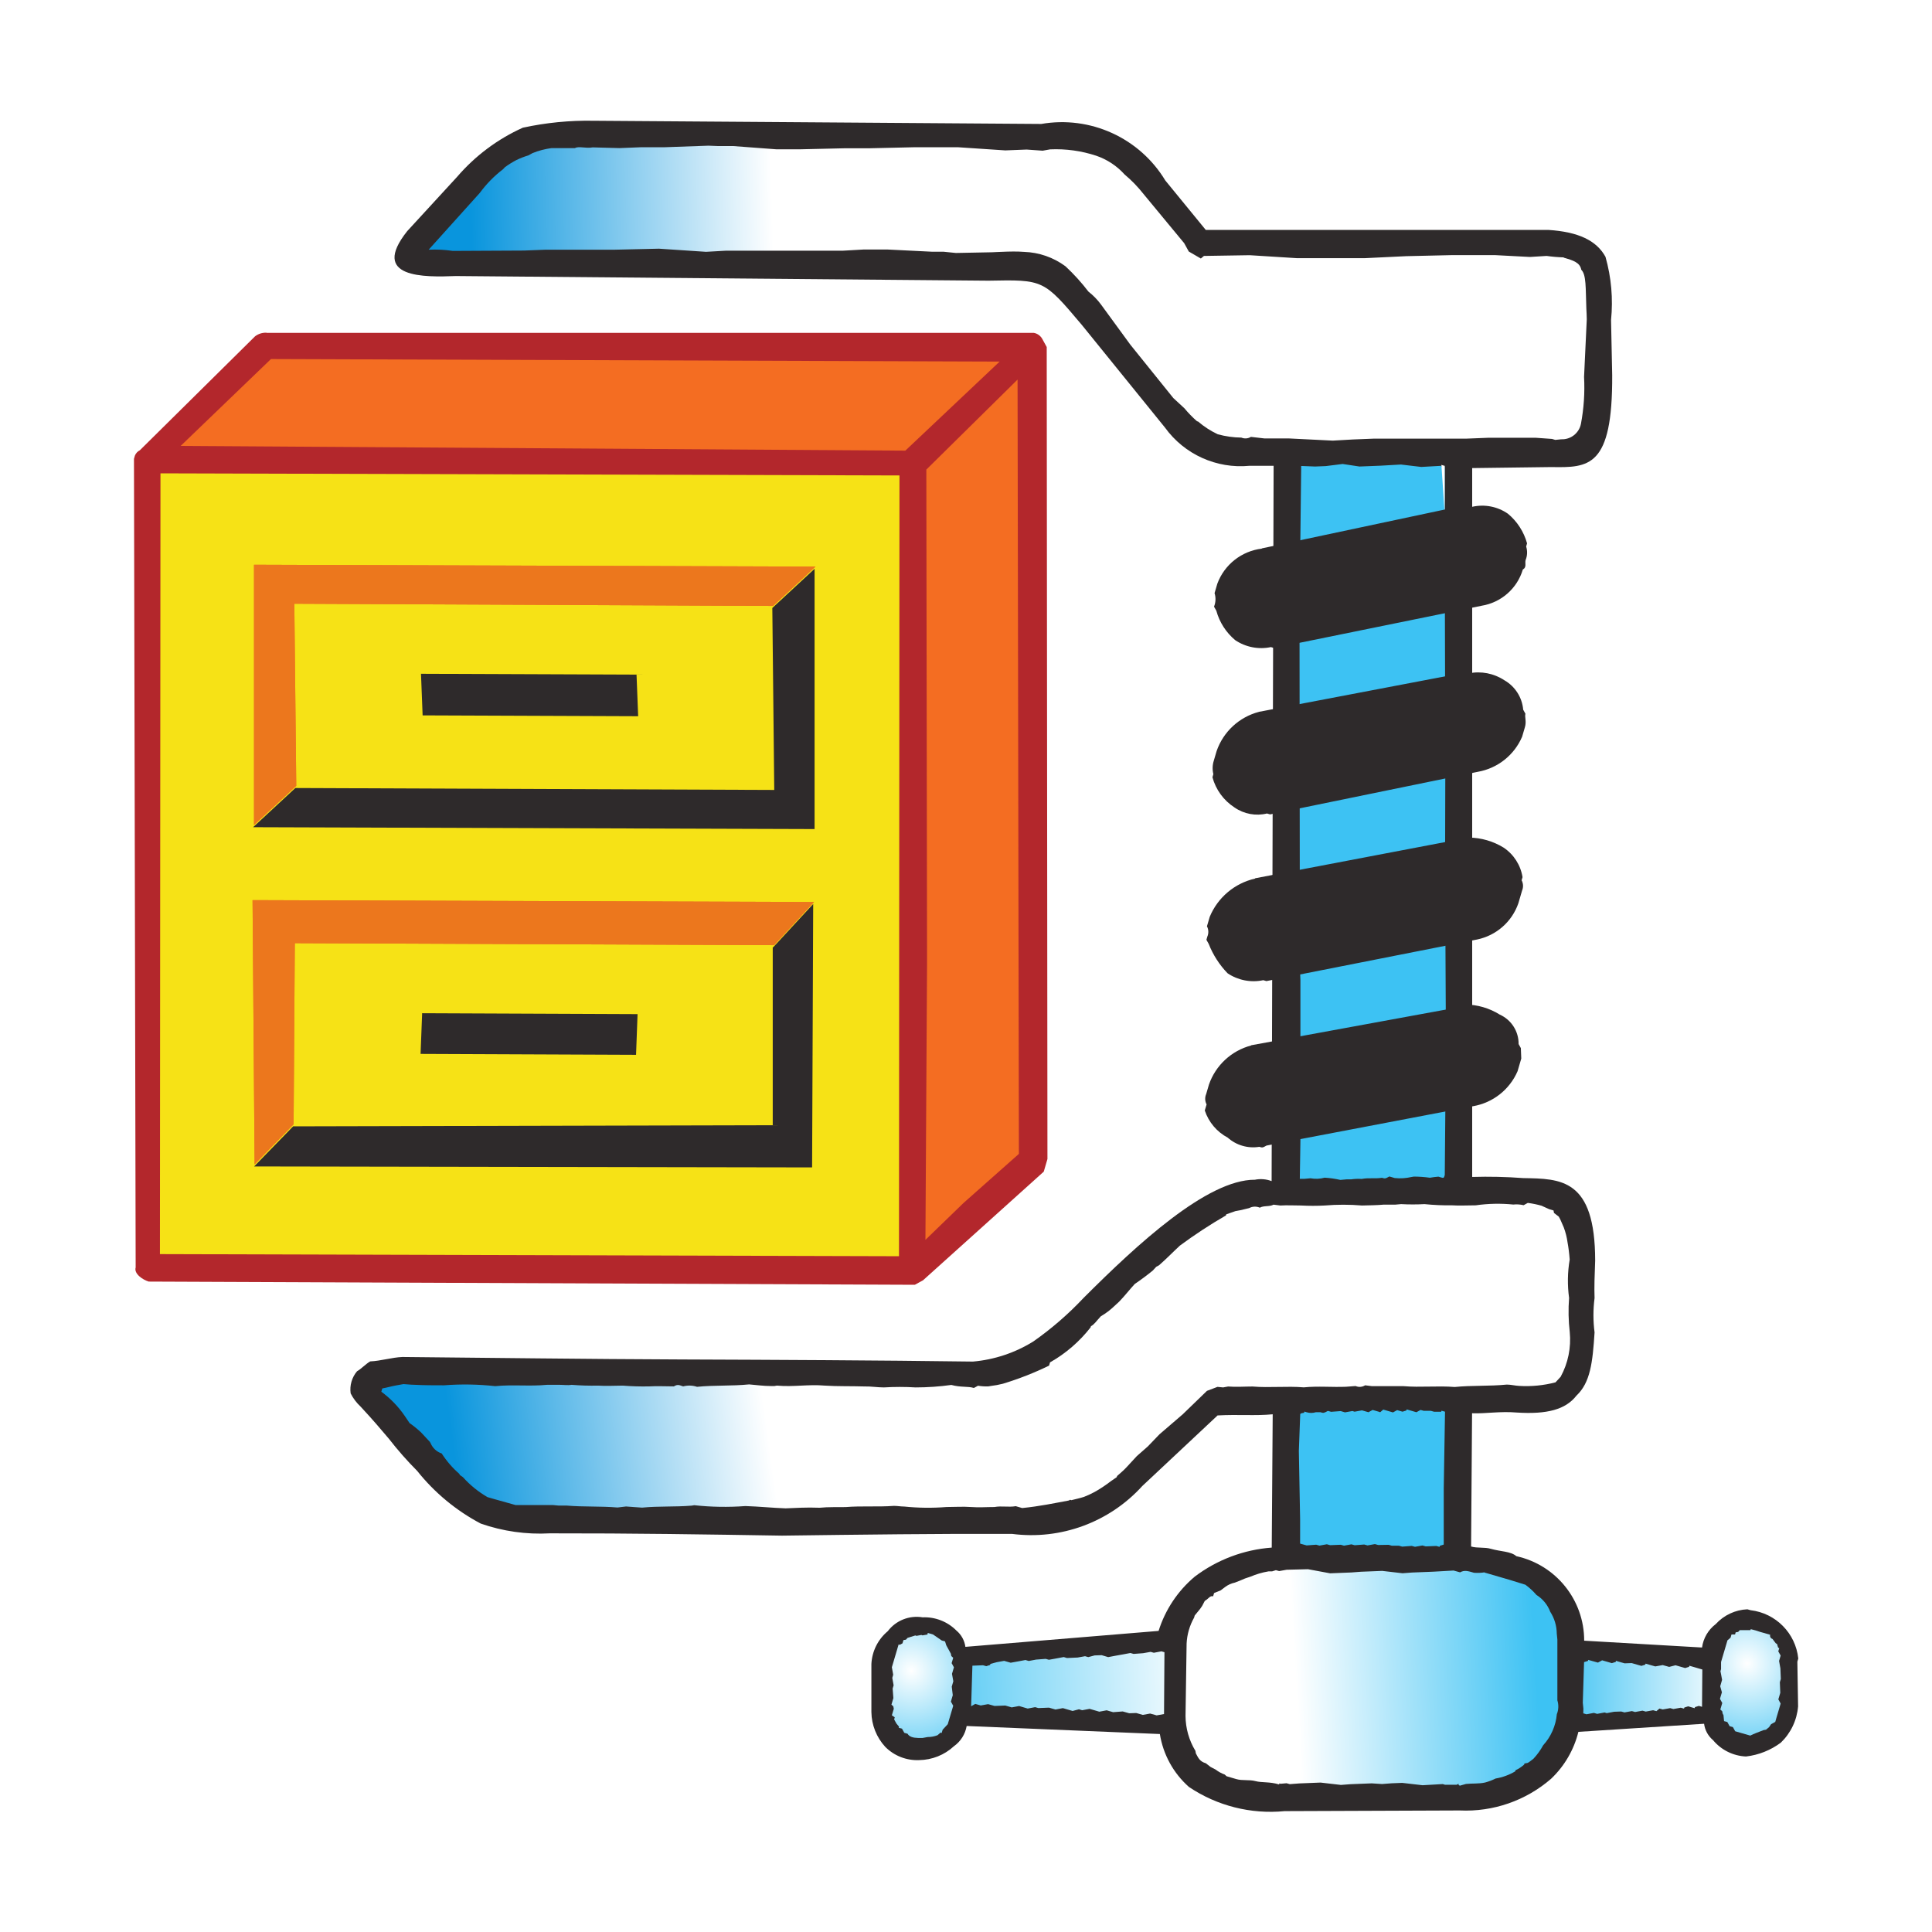
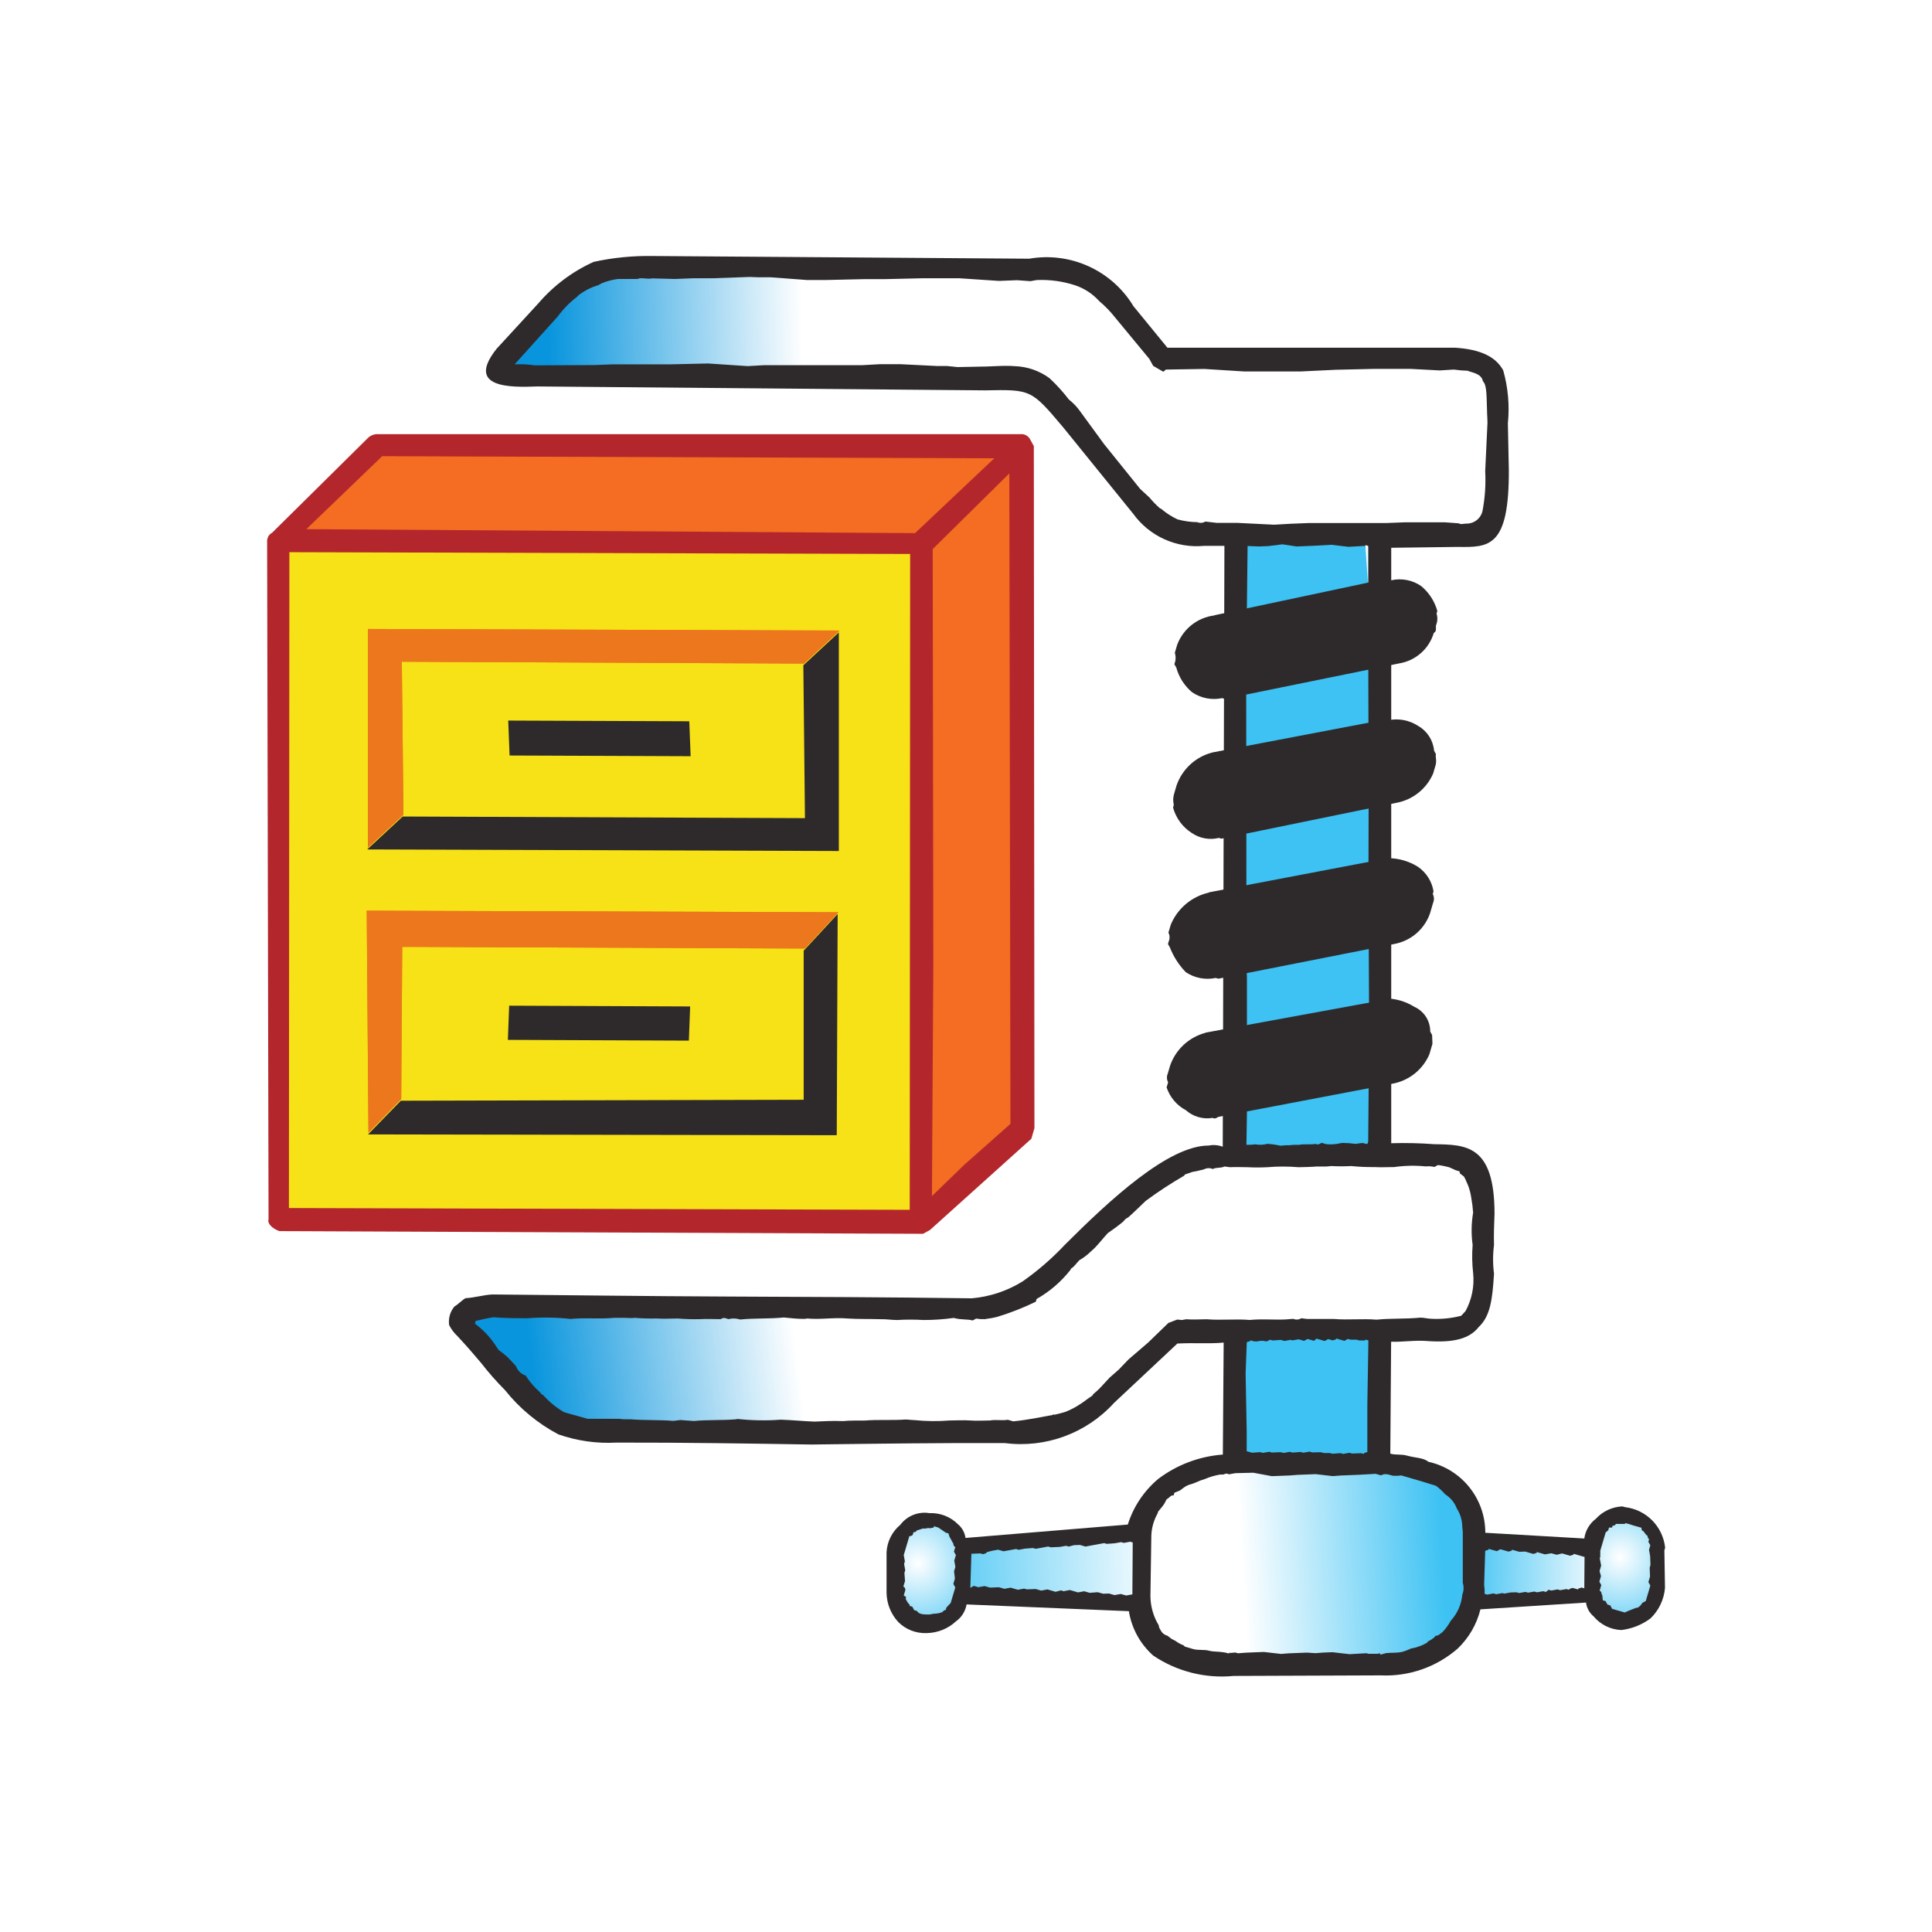
- <svg xmlns="http://www.w3.org/2000/svg" xmlns:xlink="http://www.w3.org/1999/xlink" viewBox="0 0 32 32">
+ <svg xmlns="http://www.w3.org/2000/svg" xmlns:xlink="http://www.w3.org/1999/xlink" viewBox="-3.048 -3.048 38.095 38.095">
  <defs>
    <radialGradient id="a" cx="-428.363" cy="-337.616" r="0.076" gradientTransform="matrix(22.426, -0.918, 0.944, 23.053, 9940.275, 7417.533)" gradientUnits="userSpaceOnUse">
      <stop offset="0" stop-color="#fff" />
      <stop offset="1" stop-color="#41c3f3" />
    </radialGradient>
    <linearGradient id="b" x1="-414.07" y1="-323.688" x2="-413.475" y2="-323.688" gradientTransform="translate(3599.15 2562.224) rotate(-2.754) scale(8.352)" gradientUnits="userSpaceOnUse">
      <stop offset="0" stop-color="#3dc2f3" />
      <stop offset="1" stop-color="#fff" />
    </linearGradient>
    <linearGradient id="c" x1="-466.763" y1="-351.799" x2="-466.168" y2="-351.799" gradientTransform="translate(-3224.585 -2139.318) rotate(176.688) scale(6.683)" xlink:href="#b" />
    <linearGradient id="d" x1="-515.182" y1="-375.873" x2="-514.587" y2="-375.873" gradientTransform="matrix(-2.607, 0.014, -0.014, -2.607, -1327.883, -959.089)" xlink:href="#b" />
    <linearGradient id="e" x1="-413.465" y1="-322.372" x2="-412.869" y2="-322.372" gradientTransform="translate(3557.82 2614.61) rotate(-1.63) scale(8.403)" gradientUnits="userSpaceOnUse">
      <stop offset="0" stop-color="#0995dd" />
      <stop offset="1" stop-color="#fff" />
    </linearGradient>
    <linearGradient id="f" x1="-515.182" y1="-373.034" x2="-514.587" y2="-373.034" gradientTransform="matrix(-2.607, 0.014, -0.014, -2.607, -1327.785, -940.81)" xlink:href="#b" />
    <linearGradient id="g" x1="-415.664" y1="-321.968" x2="-415.069" y2="-321.968" gradientTransform="translate(3992.128 2325.757) rotate(-7.749) scale(8.752)" xlink:href="#e" />
    <radialGradient id="h" cx="-435.908" cy="-337.858" r="0.076" gradientTransform="matrix(22.426, -0.918, 0.944, 23.053, 10123.552, 7416.068)" xlink:href="#a" />
    <linearGradient id="i" x1="-397.199" y1="-317.443" x2="-396.604" y2="-317.443" gradientTransform="translate(1942.918 1600.128) rotate(0.719) scale(4.876)" xlink:href="#b" />
  </defs>
  <path d="M9.832,2l7.415.053a2,2,0,0,1,2.054.936l.67.819h5.672c.5.032.8.175.949.446A2.8,2.8,0,0,1,26.684,5.3l.019.913c.008,1.534-.388,1.533-1.009,1.523l-1.31.017,0,11.741a8.05,8.05,0,0,1,.846.019c.621.011,1.19.005,1.191,1.366-.009.224-.017.45-.01.621a2.2,2.2,0,0,0,0,.569c-.032.5-.07.83-.3,1.047-.18.231-.487.312-.988.28-.277-.024-.516.021-.741.012l-.016,2.207c.105.031.225.007.33.039.156.045.329.04.419.121a1.43,1.43,0,0,1,1.124,1.4l1.952.113a.587.587,0,0,1,.227-.388.754.754,0,0,1,.524-.245l.053.015a.9.9,0,0,1,.79.8l-.015.053.012.741a.942.942,0,0,1-.286.6,1.194,1.194,0,0,1-.577.229.753.753,0,0,1-.546-.271.425.425,0,0,1-.148-.271l-2.082.134a1.6,1.6,0,0,1-.452.777,2.156,2.156,0,0,1-1.513.525l-2.9.011a2.421,2.421,0,0,1-1.585-.4,1.483,1.483,0,0,1-.482-.877l-3.2-.133a.518.518,0,0,1-.211.335.866.866,0,0,1-.577.23.745.745,0,0,1-.56-.219.868.868,0,0,1-.23-.577l0-.794a.754.754,0,0,1,.271-.545.6.6,0,0,1,.577-.23.745.745,0,0,1,.56.219.428.428,0,0,1,.149.27l3.2-.264a1.928,1.928,0,0,1,.6-.9,2.406,2.406,0,0,1,1.274-.48l.016-2.208c-.292.028-.568,0-.913.019l-1.247,1.169a2.482,2.482,0,0,1-2.158.793c-1.19-.005-2.5.012-3.809.029-1.243-.02-2.484-.04-3.847-.038a2.971,2.971,0,0,1-1.144-.162,3.342,3.342,0,0,1-1.052-.872,5.746,5.746,0,0,1-.469-.533c-.127-.15-.253-.3-.469-.533a.763.763,0,0,1-.164-.218.467.467,0,0,1,.106-.367c.067-.037.15-.126.218-.163.172-.007.359-.066.532-.073,1.415.013,3.053.035,4.639.041s3.173.013,4.812.035a2.273,2.273,0,0,0,1-.333,5.376,5.376,0,0,0,.833-.722c.88-.88,2.044-1.96,2.837-1.957a.5.5,0,0,1,.277.023l.033-11.848-.4,0a1.545,1.545,0,0,1-1.4-.634l-1.377-1.7c-.633-.75-.633-.75-1.546-.732L7.55,4.572c-.517.02-1.429.04-.805-.744l.827-.9A3.127,3.127,0,0,1,8.66,2.115,5.06,5.06,0,0,1,9.828,2" style="fill:#2e2a2b" />
  <path d="M15.366,27.055l-.005.018-.041.007-.041.007-.018-.007-.082.015-.018-.007-.128.04-.028.03-.041.007-.016.054-.046.025-.018-.007-.016.054-.016.054-.016.054-.016.054-.016.054-.016.054-.016.054.022.123-.005.018-.01.035.022.123-.016.054.012.158-.016.054-.016.054.031.028.008.041-.016.054-.016.054.048.033-.01.035.038.069.043.051-.005.018.054.015.038.069.054.015c.028.051.092.068.173.07l.077,0,.082-.015a.45.45,0,0,0,.164-.03l.051-.044.018.007.016-.054.085-.092.016-.054.016-.054.016-.054.016-.054.016-.054.01-.035-.038-.069.031-.107-.017-.141.026-.089-.022-.123.016-.054.016-.054-.038-.069.016-.054.01-.035-.031-.028-.008-.041-.013-.023-.025-.046-.038-.069-.02-.064-.054-.015-.145-.1-.089-.026Z" style="fill:url(#a)" />
  <polygon points="19.234 27.352 19.111 27.375 19.058 27.36 18.935 27.382 18.776 27.394 18.723 27.379 18.6 27.402 18.477 27.424 18.355 27.447 18.247 27.415 18.13 27.419 18.025 27.447 17.972 27.432 17.849 27.454 17.672 27.462 17.619 27.446 17.496 27.469 17.373 27.491 17.32 27.476 17.161 27.488 17.039 27.511 16.985 27.495 16.862 27.518 16.74 27.54 16.632 27.509 16.51 27.531 16.405 27.559 16.399 27.577 16.336 27.597 16.282 27.582 16.106 27.589 16.085 28.261 16.154 28.222 16.244 28.248 16.366 28.226 16.42 28.241 16.473 28.256 16.65 28.249 16.703 28.264 16.757 28.28 16.88 28.257 16.933 28.273 17.022 28.299 17.145 28.276 17.199 28.291 17.375 28.284 17.429 28.3 17.482 28.315 17.605 28.292 17.659 28.308 17.766 28.339 17.871 28.311 17.924 28.327 18.047 28.304 18.154 28.335 18.208 28.351 18.33 28.328 18.384 28.344 18.437 28.359 18.596 28.347 18.65 28.362 18.703 28.377 18.82 28.373 18.928 28.404 19.05 28.382 19.104 28.397 19.158 28.412 19.28 28.39 19.287 27.366 19.233 27.35 19.234 27.352" style="fill:url(#b)" />
  <path d="M24.59,26.043a.777.777,0,0,1-.176.007c-.1-.03-.162-.047-.23-.007l-.054-.015-.054-.015-.335.019-.176.007-.176.007-.158.012-.337-.039-.353.014-.158.012-.176.007-.176.007-.367-.068L21.31,26l-.123.022-.054-.015-.064.02-.059,0a1.327,1.327,0,0,0-.3.088,1.161,1.161,0,0,0-.174.066l-.087.033a.406.406,0,0,0-.156.071l-.074.056-.11.045-.016.054c-.053-.015-.071.038-.138.076l-.044.084-.033.048-.09.11-.01.035a.967.967,0,0,0-.124.429l-.018,1.2A1.128,1.128,0,0,0,19.8,29l.007.041c.037.067.06.134.165.164l.079.061.084.044a.551.551,0,0,0,.15.082l.031.028.071.021.089.026c.1.03.215.006.319.034s.234.007.391.055l.005-.018.018.007.1-.009.054.015.158-.012.176-.007.176-.007.337.039.158-.012.176-.007.176-.007.171.011.158-.012.176-.007.337.039.335-.019.036.011h.194c.067-.037,0,0,.054.015l.1-.028c.106-.012.209,0,.317-.024a.942.942,0,0,0,.174-.066.936.936,0,0,0,.325-.119l.005-.018a.588.588,0,0,0,.143-.094l.005-.018L25.3,29.2l.023-.012.074-.056a1.072,1.072,0,0,0,.162-.224.881.881,0,0,0,.227-.515.344.344,0,0,0,.009-.23l0-1.006-.01-.1a.681.681,0,0,0-.108-.361.562.562,0,0,0-.229-.279,1.075,1.075,0,0,0-.183-.169L25,26.166l-.107-.031-.25-.073-.054-.015Z" style="fill:url(#c)" />
  <path d="M23.876,7.715l-.335.019-.337-.04-.335.019-.176.007-.176.007-.278-.042-.281.035-.176.007-.23-.009-.028,2.432L21.53,16l.009.235,0,2.654-.01.636.077,0,.1-.009a.531.531,0,0,0,.235-.01,1.656,1.656,0,0,1,.26.037l.1-.009.077,0a.811.811,0,0,1,.176-.007c.12-.023.215,0,.335-.019.052.015.055.016.123-.022l.089.026a.824.824,0,0,0,.276-.017l.041-.007a2.009,2.009,0,0,1,.266.019,1.4,1.4,0,0,1,.141-.018l.036.011c.052.015.054.015.069-.038l.019-2.2-.014-2.889.007-2.961-.007-.176-.007-2.713,0-.794-.059,0,.005-.018Z" style="fill:url(#d)" />
  <path d="M25.9,4.263a2.521,2.521,0,0,1-.283-.024l-.276.017-.572-.03h-.736l-.741.017-.687.033-.388,0H21.48L20.7,4.227l-.759.012-.051.043-.2-.116-.076-.138-.674-.815a2.164,2.164,0,0,0-.313-.323,1.118,1.118,0,0,0-.471-.311,2.133,2.133,0,0,0-.763-.105l-.123.022-.266-.019-.353.014-.779-.052h-.736l-.741.017h-.406l-.741.017-.388,0-.72-.054-.253,0-.153-.006L11,2.439l-.388,0-.353.014-.442-.012c-.119.022-.226-.025-.294.012-.135,0-.29,0-.388,0a1.279,1.279,0,0,0-.315.083l-.069.038a1.308,1.308,0,0,0-.2.078,1.45,1.45,0,0,0-.19.119l-.028.031a1.919,1.919,0,0,0-.385.392L7.1,4.136a2.047,2.047,0,0,1,.4.02L8.679,4.15l.353-.014h1.142l.741-.017.779.052.335-.019.794,0h1.142l.335-.019h.406l.725.036h.194l.207.021.565-.011c.07,0,.115-.007.176-.007.156-.007.272-.009.388,0a1.219,1.219,0,0,1,.686.238,3.355,3.355,0,0,1,.381.42,1.089,1.089,0,0,1,.209.215l.485.664.712.884.183.169a1.878,1.878,0,0,0,.209.215l.018.005a1.451,1.451,0,0,0,.326.211,1.558,1.558,0,0,0,.391.055.173.173,0,0,0,.158-.012l.225.026h.406l.725.036.335-.019.353-.014.388,0h1.142l.353-.014.388,0h.406l.266.019.054.016.1-.01a.319.319,0,0,0,.325-.254,3.266,3.266,0,0,0,.052-.779l.045-.955c0-.068-.005-.114-.007-.176-.013-.345,0-.562-.084-.644-.022-.12-.133-.155-.29-.2ZM23.874,7.7l.055.81,0-.794L23.874,7.7Z" style="fill:url(#e)" />
  <path d="M23.876,23.365l-.005.018-.117,0-.054-.015-.117,0-.054-.015-.069.038-.161-.047-.005.018-.064.02-.089-.026-.069.038-.161-.047-.051.044-.018-.007-.107-.031-.069.038-.107-.031-.123.022-.036-.011-.123.022-.071-.021-.158.012-.054-.015c-.068.037-.071.038-.123.022l-.077,0a.258.258,0,0,1-.153,0l-.036-.011L21.6,23.4l-.041.007-.023.012-.023.613.021,1.129v.406l.054.015.054.015.158-.012.054.015.123-.022.054.015.176-.007.054.015.123-.022.054.015.158-.012.054.015.123-.022.054.015L23,25.587l.054.015.117,0,.054.015.158-.012.054.015.123-.022.054.015.176-.007.054.015.005-.018.064-.02,0-.794v-.135l.021-1.272-.054-.015Z" style="fill:url(#f)" />
  <path d="M25.542,19.973a1.57,1.57,0,0,0-.237-.049l-.069.038a.5.5,0,0,0-.171-.011,2.583,2.583,0,0,0-.623.013c-.142,0-.276.008-.388,0a3.98,3.98,0,0,1-.46-.02,3.534,3.534,0,0,1-.388,0l-.1.009-.077,0-.117,0c-.1.009-.219.011-.353.014a3.682,3.682,0,0,0-.618,0,3.69,3.69,0,0,1-.388,0c-.113,0-.233-.007-.347,0l-.112-.014c-.068.037-.16.012-.228.05a.2.2,0,0,0-.176.007l-.146.035-.082.015-.151.053-.005.018a8.1,8.1,0,0,0-.763.5c-.117.108-.223.219-.346.326l-.046.025-.056.061c-.093.077-.192.15-.3.224-.083.089-.168.2-.259.293l-.08.074a1.176,1.176,0,0,1-.223.168c-.083.089-.1.127-.164.165l-.005.018a2.265,2.265,0,0,1-.672.58l-.016.054a5.191,5.191,0,0,1-.765.3,1.5,1.5,0,0,1-.2.037l-.041.007a.84.84,0,0,1-.171-.011l-.046.025-.023.012c-.1-.031-.216-.007-.373-.05a4.353,4.353,0,0,1-.593.041,4.292,4.292,0,0,0-.524,0c-.106,0-.215-.019-.324-.016-.219-.007-.439,0-.654-.014-.277-.024-.517.025-.794,0l-.041.007-.059,0c-.12,0-.241-.017-.36-.027-.293.029-.572.011-.863.04a.406.406,0,0,0-.23-.007c-.052-.015-.086-.043-.153,0-.14,0-.281-.008-.406,0a4.247,4.247,0,0,1-.442-.013c-.136,0-.273.01-.406,0a4.249,4.249,0,0,1-.442-.013c-.059.011-.131,0-.194,0s-.142,0-.212,0c-.292.028-.566-.007-.858.022a4.549,4.549,0,0,0-.848-.014c-.167,0-.333,0-.5-.009-.057,0-.114-.009-.171-.011l-.123.022c-.078.014-.15.036-.228.05l-.016.054a1.663,1.663,0,0,1,.387.4l.081.12a1.712,1.712,0,0,1,.188.152l.148.159.013.023a.3.3,0,0,0,.183.169,1.572,1.572,0,0,0,.29.336l.013.023.048.033a1.675,1.675,0,0,0,.407.331l.107.031.357.1c.113,0,.263,0,.406,0h.212l.094.009.135,0c.277.024.566.008.843.032l.141-.017c.088.009.178.011.266.019.278-.027.546-.01.822-.033l.041-.007a4.606,4.606,0,0,0,.848.014c.224.007.442.03.666.038.172-.006.34-.019.565-.01.146-.015.294-.008.429-.011.269-.022.53,0,.8-.02.057,0,.114.011.171.011a3.859,3.859,0,0,0,.7.008c.136,0,.273-.01.406,0s.253,0,.388,0c.12-.022.233.007.353-.014l.107.031c.292-.029.532-.081.772-.125l.023-.012.018.007c.084-.021.141-.033.21-.055a1.435,1.435,0,0,0,.156-.071l.046-.025a2.2,2.2,0,0,0,.241-.162l.1-.069.005-.018c.052-.047.108-.092.159-.148l.169-.183.182-.16.192-.2.387-.333.4-.387.174-.066.094.009.082-.015c.133.011.27,0,.406,0,.277.024.571-.01.848.014.239-.024.466,0,.7-.01l.158-.012a.17.17,0,0,0,.158-.012l.112.014.117,0c.128,0,.263,0,.406,0,.277.024.571-.009.848.014.292-.029.572-.011.863-.04.07,0,.137.019.207.022a1.918,1.918,0,0,0,.6-.059l.085-.092A1.285,1.285,0,0,0,26,22.063a2.921,2.921,0,0,1-.011-.565,2.092,2.092,0,0,1,.01-.636c-.008-.107-.02-.2-.035-.281a1.147,1.147,0,0,0-.063-.251l-.058-.133-.025-.046-.079-.061-.008-.041-.071-.021-.12-.054Z" style="fill:url(#g)" />
  <path d="M28.993,27l-.117,0-.059,0-.028.03-.041.007-.01.035-.059,0-.016.054-.051.043-.01.035-.016.054-.016.054-.016.054-.016.054-.016.054-.016.054,0,.118-.005.018-.005.018L28.5,27.7l.008.041.015.082-.031.107.028.1-.016.054-.016.054.038.069-.016.054-.016.054.031.028.008.041.013.023.01.1.054.015.038.069.054.015.038.069.107.031.143.041c.058-.031.151-.063.22-.091l.041-.007.051-.043.033-.048.069-.038.005-.018.01-.035.016-.054.016-.054.016-.054.016-.054.01-.035-.038-.069.016-.054.016-.054-.007-.176.016-.054-.007-.176-.022-.123.016-.054.01-.035-.013-.023-.013-.023-.013-.023.016-.054-.018-.007-.02-.064-.018-.007-.056-.074a.055.055,0,0,1-.038-.069l-.107-.031-.054-.015a1.383,1.383,0,0,0-.161-.047Z" style="fill:url(#h)" />
  <path d="M4.416,5.513H17.121a.2.2,0,0,1,.142.1l.074.135.012,13.449-.061.209-1,.9-1,.9-.068.037-.067.037L2.463,21.227c-.1-.031-.247-.129-.216-.234L2.219,7.6l.015-.053a.168.168,0,0,1,.082-.089L4.225,5.57a.29.29,0,0,1,.188-.059" style="fill:#b3272c" />
  <polyline points="16.556 5.989 4.488 5.947 2.992 7.386 14.995 7.464 16.557 5.989" style="fill:#f46d22" />
  <polyline points="16.854 6.287 15.343 7.778 15.355 15.948 15.328 20.536 15.96 19.924 16.876 19.112 16.854 6.288" style="fill:#f46d22" />
  <polyline points="14.89 20.807 14.898 7.875 2.658 7.84 2.649 20.772 14.89 20.807" style="fill:#f6e216" />
  <path d="M12.807,15.689l.662-.716-.018,4.363L4.209,19.32l.646-.664,7.944-.019,0-2.948ZM6.973,11.16l3.57.014.027.689L7,11.849l-.027-.689Zm5.819-1.091.032,3.015-7.932-.032-.7.649,9.3.031,0-4.311-.7.649Zm-5.8,6.713-.026.674,3.569.015.025-.674-3.569-.015" style="fill:#2e2a2b" />
  <path d="M12.807,10.036,4.875,10l.032,3.016-.7.649,0-4.311,9.3.031-.7.649Zm.014,5.62.662-.716-9.3-.031.034,4.377.646-.664.02-3,7.932.033" style="fill:#ec771d" />
  <polygon points="27.982 27.59 27.976 27.608 27.912 27.628 27.859 27.613 27.752 27.582 27.647 27.609 27.593 27.594 27.54 27.579 27.417 27.601 27.363 27.586 27.256 27.555 27.251 27.572 27.187 27.592 27.133 27.577 27.026 27.546 26.909 27.55 26.855 27.535 26.766 27.509 26.761 27.527 26.697 27.547 26.643 27.531 26.536 27.5 26.467 27.538 26.413 27.523 26.36 27.508 26.306 27.493 26.301 27.51 26.237 27.53 26.216 28.202 26.226 28.302 26.224 28.378 26.277 28.394 26.4 28.371 26.454 28.387 26.577 28.364 26.612 28.375 26.735 28.352 26.853 28.348 26.906 28.363 27.029 28.341 27.082 28.356 27.205 28.334 27.259 28.349 27.381 28.327 27.435 28.342 27.486 28.299 27.54 28.314 27.663 28.292 27.716 28.307 27.839 28.285 27.892 28.3 27.898 28.282 27.962 28.262 28.015 28.278 28.069 28.293 28.074 28.275 28.138 28.255 28.191 28.27 28.196 27.652 28.143 27.637 28.089 27.621 27.982 27.59 27.982 27.59" style="fill:url(#i)" />
  <path d="M12.807,10.036,4.875,10l.032,3.016-.7.649,0-4.311,9.3.031-.7.649Zm.014,5.62.662-.716-9.3-.031.034,4.377.646-.664.02-3,7.932.033" style="fill:#ec771d" />
  <path d="M20.9,9.083l3.385-.719.1.03a.746.746,0,0,1,.591.115A.975.975,0,0,1,25.293,9l-.015.052a.329.329,0,0,1-.009.224c-.015.052.022.12-.046.157a.855.855,0,0,1-.683.6l-3.438.7-.052-.015a.773.773,0,0,1-.591-.115.965.965,0,0,1-.313-.488l-.038-.067a.329.329,0,0,0,.009-.224l.046-.157a.9.9,0,0,1,.736-.58Zm-.177,8.23,3.475-.637.068-.038a1.1,1.1,0,0,1,.575.167.529.529,0,0,1,.312.488l.037.067.007.173-.061.209a.984.984,0,0,1-.736.58l-3.422.652c-.067.037-.067.037-.12.021a.633.633,0,0,1-.523-.152.791.791,0,0,1-.38-.45l.03-.1a.2.2,0,0,1-.007-.172l.046-.157a1.013,1.013,0,0,1,.7-.648Zm.128-5.522a1.013,1.013,0,0,0-.7.649l-.046.157a.411.411,0,0,0-.008.225l-.015.052a.864.864,0,0,0,.365.5.666.666,0,0,0,.538.1l.052.015,3.438-.705a.983.983,0,0,0,.736-.581l.046-.157c.03-.1-.007-.172.009-.224l-.037-.067a.624.624,0,0,0-.312-.488.787.787,0,0,0-.59-.114l-.053-.015-3.422.652Zm-.063,2.761a1.07,1.07,0,0,0-.751.633l-.046.157a.2.2,0,0,1,.006.172l-.015.052.038.068a1.473,1.473,0,0,0,.313.487.773.773,0,0,0,.591.114l.052.015,3.49-.689a.921.921,0,0,0,.683-.6l.061-.209a.2.2,0,0,0-.007-.172l.015-.052a.727.727,0,0,0-.312-.488,1.122,1.122,0,0,0-.576-.167c-.067.037-.067.037-.119.022l-3.422.652" style="fill:#2e2a2b" />
</svg>
